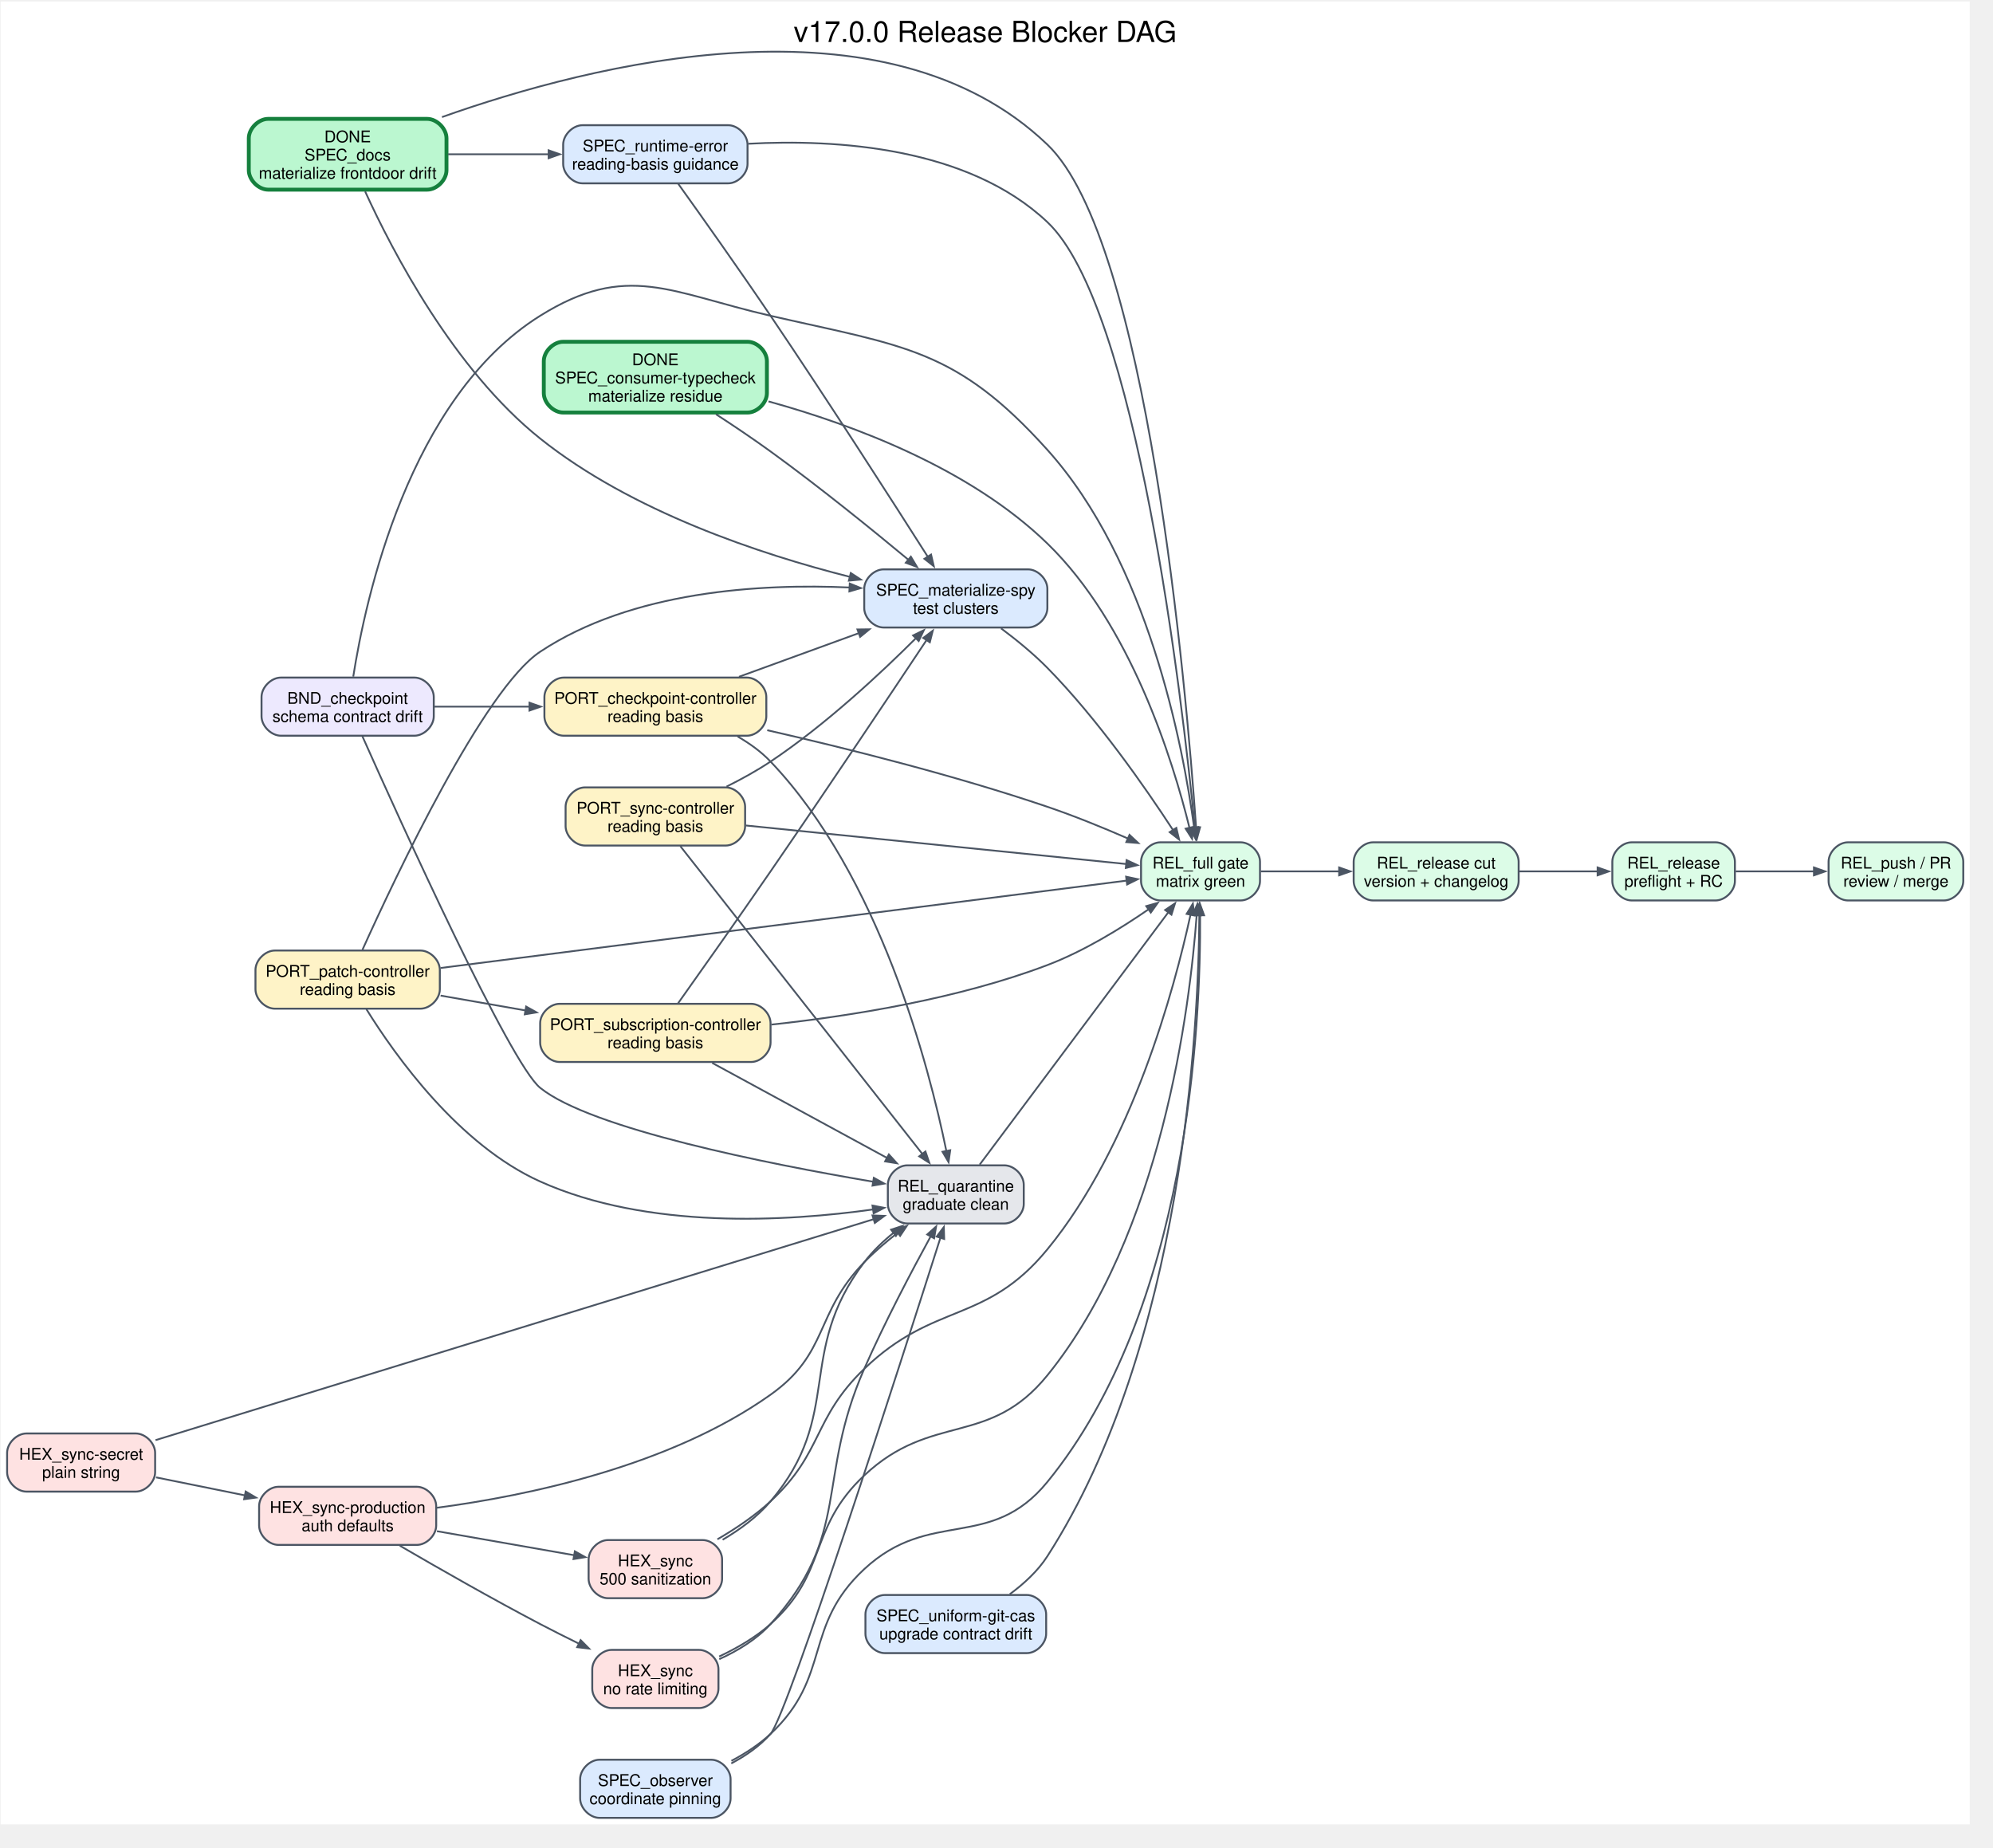
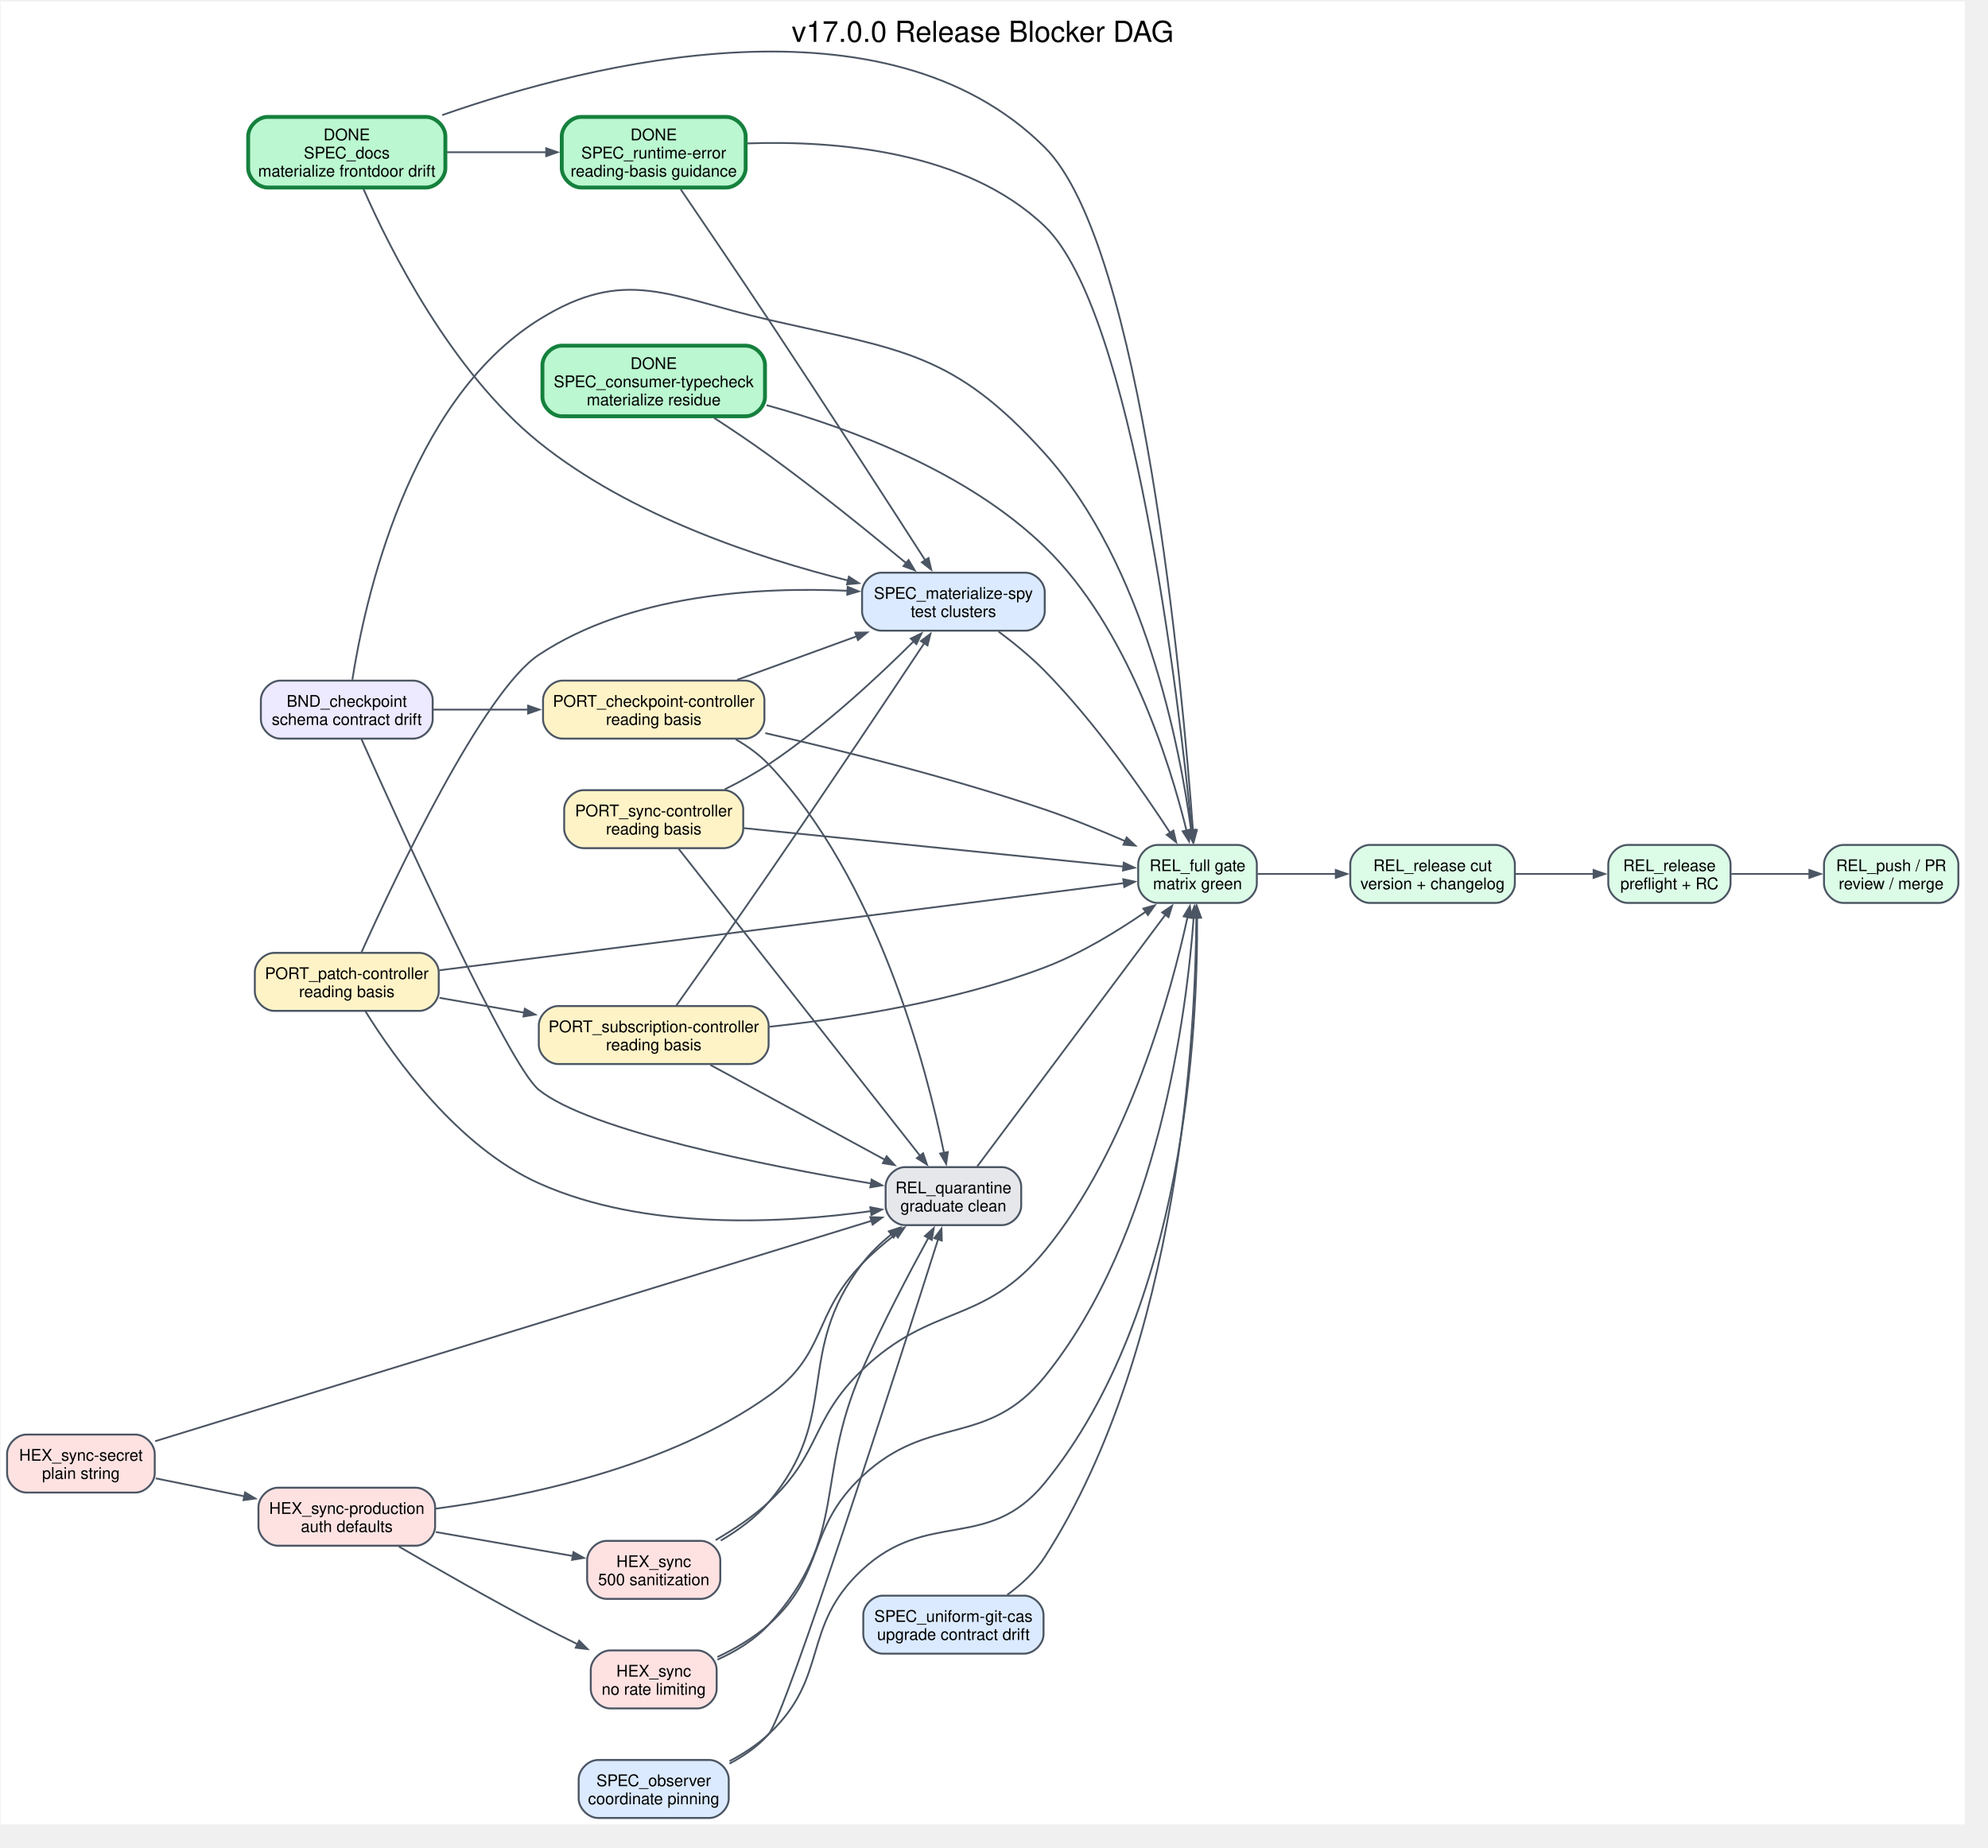
- <svg xmlns="http://www.w3.org/2000/svg" width="1248pt" height="1157pt" viewBox="14.00 14.00 1234.00 1143.00">
-   <g id="graph0" class="graph" transform="scale(1 1) rotate(0) translate(18.4 1139)">
-     <polygon fill="white" stroke="none" points="-4,4 -4,-1124.6 1215.2,-1124.6 1215.2,4 -4,4" />
-     <text xml:space="preserve" text-anchor="middle" x="605.6" y="-1099.5" font-family="Helvetica,sans-Serif" font-size="18.00">v17.0.0 Release Blocker DAG</text>
+ <svg xmlns="http://www.w3.org/2000/svg" width="1248pt" height="1160pt" viewBox="14.00 14.00 1234.00 1146.00">
+   <g id="graph0" class="graph" transform="scale(1 1) rotate(0) translate(18.4 1141.99)">
+     <polygon fill="white" stroke="none" points="-4,4 -4,-1127.59 1215.2,-1127.59 1215.2,4 -4,4" />
+     <text xml:space="preserve" text-anchor="middle" x="605.6" y="-1102.49" font-family="Helvetica,sans-Serif" font-size="18.00">v17.0.0 Release Blocker DAG</text>
    <g id="node1" class="node">
      <path fill="#bbf7d0" stroke="#15803d" stroke-width="2.4" d="M458.45,-913.91C458.45,-913.91 344.3,-913.91 344.3,-913.91 338.3,-913.91 332.3,-907.91 332.3,-901.91 332.3,-901.91 332.3,-882.09 332.3,-882.09 332.3,-876.09 338.3,-870.09 344.3,-870.09 344.3,-870.09 458.45,-870.09 458.45,-870.09 464.45,-870.09 470.45,-876.09 470.45,-882.09 470.45,-882.09 470.45,-901.91 470.45,-901.91 470.45,-907.91 464.45,-913.91 458.45,-913.91" />
      <text xml:space="preserve" text-anchor="middle" x="401.38" y="-899.38" font-family="Helvetica,sans-Serif" font-size="10.00">DONE</text>
      <text xml:space="preserve" text-anchor="middle" x="401.38" y="-888.12" font-family="Helvetica,sans-Serif" font-size="10.00">SPEC_consumer-typecheck</text>
      <text xml:space="preserve" text-anchor="middle" x="401.38" y="-876.88" font-family="Helvetica,sans-Serif" font-size="10.00">materialize residue</text>
    </g>
    <g id="node9" class="node">
      <path fill="#dbeafe" stroke="#4b5563" stroke-width="1.2" d="M632.1,-773C632.1,-773 542.7,-773 542.7,-773 536.7,-773 530.7,-767 530.7,-761 530.7,-761 530.7,-749 530.7,-749 530.7,-743 536.7,-737 542.7,-737 542.7,-737 632.1,-737 632.1,-737 638.1,-737 644.1,-743 644.1,-749 644.1,-749 644.1,-761 644.1,-761 644.1,-767 638.1,-773 632.1,-773" />
      <text xml:space="preserve" text-anchor="middle" x="587.4" y="-756.75" font-family="Helvetica,sans-Serif" font-size="10.00">SPEC_materialize-spy</text>
      <text xml:space="preserve" text-anchor="middle" x="587.4" y="-745.5" font-family="Helvetica,sans-Serif" font-size="10.00">test clusters</text>
    </g>
    <g id="edge4" class="edge">
      <path fill="none" stroke="#4b5563" stroke-width="1.1" d="M438.96,-869.01C449.96,-861.85 461.95,-853.79 472.7,-846 502.7,-824.26 535.61,-797.59 558.27,-778.76" />
      <polygon fill="#4b5563" stroke="#4b5563" stroke-width="1.1" points="559.58,-780.86 563.39,-774.49 556.44,-777.09 559.58,-780.86" />
    </g>
    <g id="node17" class="node">
      <path fill="#dcfce7" stroke="#4b5563" stroke-width="1.2" d="M763.75,-604C763.75,-604 714.1,-604 714.1,-604 708.1,-604 702.1,-598 702.1,-592 702.1,-592 702.1,-580 702.1,-580 702.1,-574 708.1,-568 714.1,-568 714.1,-568 763.75,-568 763.75,-568 769.75,-568 775.75,-574 775.75,-580 775.75,-580 775.75,-592 775.75,-592 775.75,-598 769.75,-604 763.75,-604" />
      <text xml:space="preserve" text-anchor="middle" x="738.93" y="-587.75" font-family="Helvetica,sans-Serif" font-size="10.00">REL_full gate</text>
      <text xml:space="preserve" text-anchor="middle" x="738.93" y="-576.5" font-family="Helvetica,sans-Serif" font-size="10.00">matrix green</text>
    </g>
    <g id="edge24" class="edge">
      <path fill="none" stroke="#4b5563" stroke-width="1.1" d="M471.44,-876.98C524.4,-862.36 596.3,-835.38 644.1,-789 695.58,-739.04 721.63,-655.45 732.13,-612.8" />
      <polygon fill="#4b5563" stroke="#4b5563" stroke-width="1.1" points="734.46,-613.59 733.7,-606.21 729.7,-612.45 734.46,-613.59" />
    </g>
    <g id="node2" class="node">
-       <path fill="#bbf7d0" stroke="#15803d" stroke-width="2.4" d="M260.05,-1051.91C260.05,-1051.91 161.65,-1051.91 161.65,-1051.91 155.65,-1051.91 149.65,-1045.91 149.65,-1039.91 149.65,-1039.91 149.65,-1020.09 149.65,-1020.09 149.65,-1014.09 155.65,-1008.09 161.65,-1008.09 161.65,-1008.09 260.05,-1008.09 260.05,-1008.09 266.05,-1008.09 272.05,-1014.09 272.05,-1020.09 272.05,-1020.09 272.05,-1039.91 272.05,-1039.91 272.05,-1045.91 266.05,-1051.91 260.05,-1051.91" />
-       <text xml:space="preserve" text-anchor="middle" x="210.85" y="-1037.38" font-family="Helvetica,sans-Serif" font-size="10.00">DONE</text>
-       <text xml:space="preserve" text-anchor="middle" x="210.85" y="-1026.12" font-family="Helvetica,sans-Serif" font-size="10.00">SPEC_docs</text>
-       <text xml:space="preserve" text-anchor="middle" x="210.85" y="-1014.88" font-family="Helvetica,sans-Serif" font-size="10.00">materialize frontdoor drift</text>
+       <path fill="#bbf7d0" stroke="#15803d" stroke-width="2.4" d="M260.05,-1055.91C260.05,-1055.91 161.65,-1055.91 161.65,-1055.91 155.65,-1055.91 149.65,-1049.91 149.65,-1043.91 149.65,-1043.91 149.65,-1024.09 149.65,-1024.09 149.65,-1018.09 155.65,-1012.09 161.65,-1012.09 161.65,-1012.09 260.05,-1012.09 260.05,-1012.09 266.05,-1012.09 272.05,-1018.09 272.05,-1024.09 272.05,-1024.09 272.05,-1043.91 272.05,-1043.91 272.05,-1049.91 266.05,-1055.91 260.05,-1055.91" />
+       <text xml:space="preserve" text-anchor="middle" x="210.85" y="-1041.38" font-family="Helvetica,sans-Serif" font-size="10.00">DONE</text>
+       <text xml:space="preserve" text-anchor="middle" x="210.85" y="-1030.12" font-family="Helvetica,sans-Serif" font-size="10.00">SPEC_docs</text>
+       <text xml:space="preserve" text-anchor="middle" x="210.85" y="-1018.88" font-family="Helvetica,sans-Serif" font-size="10.00">materialize frontdoor drift</text>
    </g>
    <g id="node3" class="node">
-       <path fill="#dbeafe" stroke="#4b5563" stroke-width="1.2" d="M446.45,-1048C446.45,-1048 356.3,-1048 356.3,-1048 350.3,-1048 344.3,-1042 344.3,-1036 344.3,-1036 344.3,-1024 344.3,-1024 344.3,-1018 350.3,-1012 356.3,-1012 356.3,-1012 446.45,-1012 446.45,-1012 452.45,-1012 458.45,-1018 458.45,-1024 458.45,-1024 458.45,-1036 458.45,-1036 458.45,-1042 452.45,-1048 446.45,-1048" />
-       <text xml:space="preserve" text-anchor="middle" x="401.38" y="-1031.75" font-family="Helvetica,sans-Serif" font-size="10.00">SPEC_runtime-error</text>
-       <text xml:space="preserve" text-anchor="middle" x="401.38" y="-1020.5" font-family="Helvetica,sans-Serif" font-size="10.00">reading-basis guidance</text>
+       <path fill="#bbf7d0" stroke="#15803d" stroke-width="2.4" d="M446.45,-1055.91C446.45,-1055.91 356.3,-1055.91 356.3,-1055.91 350.3,-1055.91 344.3,-1049.91 344.3,-1043.91 344.3,-1043.91 344.3,-1024.09 344.3,-1024.09 344.3,-1018.09 350.3,-1012.09 356.3,-1012.09 356.3,-1012.09 446.45,-1012.09 446.45,-1012.09 452.45,-1012.09 458.45,-1018.09 458.45,-1024.09 458.45,-1024.09 458.45,-1043.91 458.45,-1043.91 458.45,-1049.91 452.45,-1055.91 446.45,-1055.91" />
+       <text xml:space="preserve" text-anchor="middle" x="401.38" y="-1041.38" font-family="Helvetica,sans-Serif" font-size="10.00">DONE</text>
+       <text xml:space="preserve" text-anchor="middle" x="401.38" y="-1030.12" font-family="Helvetica,sans-Serif" font-size="10.00">SPEC_runtime-error</text>
+       <text xml:space="preserve" text-anchor="middle" x="401.38" y="-1018.88" font-family="Helvetica,sans-Serif" font-size="10.00">reading-basis guidance</text>
    </g>
    <g id="edge1" class="edge">
-       <path fill="none" stroke="#4b5563" stroke-width="1.1" d="M273.06,-1030C293,-1030 315.21,-1030 335.42,-1030" />
-       <polygon fill="#4b5563" stroke="#4b5563" stroke-width="1.1" points="335.28,-1032.45 342.28,-1030 335.28,-1027.55 335.28,-1032.45" />
+       <path fill="none" stroke="#4b5563" stroke-width="1.1" d="M273.06,-1034C292.81,-1034 314.79,-1034 334.84,-1034" />
+       <polygon fill="#4b5563" stroke="#4b5563" stroke-width="1.1" points="334.64,-1036.45 341.64,-1034 334.64,-1031.55 334.64,-1036.45" />
    </g>
    <g id="edge5" class="edge">
-       <path fill="none" stroke="#4b5563" stroke-width="1.1" d="M221.67,-1007C238.6,-969.88 276.7,-896.61 330.05,-854 386.69,-808.76 466.41,-782.34 521.85,-768.35" />
-       <polygon fill="#4b5563" stroke="#4b5563" stroke-width="1.1" points="522.37,-770.74 528.57,-766.69 521.19,-765.99 522.37,-770.74" />
+       <path fill="none" stroke="#4b5563" stroke-width="1.1" d="M221.26,-1011.09C237.86,-973.31 275.8,-897.8 330.05,-854 386.55,-808.39 466.47,-782.02 521.99,-768.14" />
+       <polygon fill="#4b5563" stroke="#4b5563" stroke-width="1.1" points="522.51,-770.53 528.73,-766.49 521.35,-765.77 522.51,-770.53" />
    </g>
    <g id="edge25" class="edge">
-       <path fill="none" stroke="#4b5563" stroke-width="1.1" d="M269.26,-1053.02C361.75,-1085.87 543.53,-1132.27 644.1,-1036 705.9,-976.84 730,-701.11 736.19,-613.09" />
-       <polygon fill="#4b5563" stroke="#4b5563" stroke-width="1.1" points="738.64,-613.28 736.67,-606.12 733.75,-612.94 738.64,-613.28" />
+       <path fill="none" stroke="#4b5563" stroke-width="1.1" d="M270.08,-1057.04C363.32,-1089.66 545.62,-1135.12 644.1,-1037 704.84,-976.49 729.65,-700.97 736.11,-613.05" />
+       <polygon fill="#4b5563" stroke="#4b5563" stroke-width="1.1" points="738.55,-613.26 736.61,-606.1 733.66,-612.9 738.55,-613.26" />
    </g>
    <g id="edge6" class="edge">
-       <path fill="none" stroke="#4b5563" stroke-width="1.1" d="M415.54,-1011.71C429.83,-991.77 453.2,-958.84 472.7,-930 508.17,-877.54 548.21,-815.14 570.04,-780.83" />
-       <polygon fill="#4b5563" stroke="#4b5563" stroke-width="1.1" points="572.09,-782.17 573.78,-774.94 567.96,-779.54 572.09,-782.17" />
+       <path fill="none" stroke="#4b5563" stroke-width="1.1" d="M418.14,-1010.95C432.47,-989.93 454.15,-957.98 472.7,-930 507.69,-877.22 547.9,-814.94 569.89,-780.73" />
+       <polygon fill="#4b5563" stroke="#4b5563" stroke-width="1.1" points="571.94,-782.08 573.66,-774.87 567.82,-779.43 571.94,-782.08" />
    </g>
    <g id="edge26" class="edge">
-       <path fill="none" stroke="#4b5563" stroke-width="1.1" d="M458.98,-1036.51C513.54,-1039.44 594.86,-1034.5 644.1,-988 699.4,-935.78 727.5,-693.78 735.49,-612.62" />
-       <polygon fill="#4b5563" stroke="#4b5563" stroke-width="1.1" points="737.89,-613.26 736.12,-606.06 733.01,-612.79 737.89,-613.26" />
+       <path fill="none" stroke="#4b5563" stroke-width="1.1" d="M459.6,-1039.47C514.22,-1041.34 595.24,-1034.88 644.1,-988 698.98,-935.34 727.36,-693.63 735.45,-612.58" />
+       <polygon fill="#4b5563" stroke="#4b5563" stroke-width="1.1" points="737.85,-613.24 736.09,-606.03 732.97,-612.76 737.85,-613.24" />
    </g>
    <g id="node4" class="node">
      <path fill="#ede9fe" stroke="#4b5563" stroke-width="1.2" d="M252.18,-706C252.18,-706 169.53,-706 169.53,-706 163.53,-706 157.53,-700 157.53,-694 157.53,-694 157.53,-682 157.53,-682 157.53,-676 163.53,-670 169.53,-670 169.53,-670 252.18,-670 252.18,-670 258.18,-670 264.18,-676 264.18,-682 264.18,-682 264.18,-694 264.18,-694 264.18,-700 258.18,-706 252.18,-706" />
      <text xml:space="preserve" text-anchor="middle" x="210.85" y="-689.75" font-family="Helvetica,sans-Serif" font-size="10.00">BND_checkpoint</text>
      <text xml:space="preserve" text-anchor="middle" x="210.85" y="-678.5" font-family="Helvetica,sans-Serif" font-size="10.00">schema contract drift</text>
    </g>
    <g id="node6" class="node">
      <path fill="#fef3c7" stroke="#4b5563" stroke-width="1.2" d="M458.08,-706C458.08,-706 344.68,-706 344.68,-706 338.68,-706 332.68,-700 332.68,-694 332.68,-694 332.68,-682 332.68,-682 332.68,-676 338.68,-670 344.68,-670 344.68,-670 458.08,-670 458.08,-670 464.08,-670 470.08,-676 470.08,-682 470.08,-682 470.08,-694 470.08,-694 470.08,-700 464.08,-706 458.08,-706" />
      <text xml:space="preserve" text-anchor="middle" x="401.38" y="-689.75" font-family="Helvetica,sans-Serif" font-size="10.00">PORT_checkpoint-controller</text>
      <text xml:space="preserve" text-anchor="middle" x="401.38" y="-678.5" font-family="Helvetica,sans-Serif" font-size="10.00">reading basis</text>
    </g>
    <g id="edge2" class="edge">
      <path fill="none" stroke="#4b5563" stroke-width="1.1" d="M264.62,-688C282.92,-688 303.82,-688 323.66,-688" />
      <polygon fill="#4b5563" stroke="#4b5563" stroke-width="1.1" points="323.42,-690.45 330.42,-688 323.41,-685.55 323.42,-690.45" />
    </g>
    <g id="node16" class="node">
      <path fill="#e5e7eb" stroke="#4b5563" stroke-width="1.2" d="M617.48,-404C617.48,-404 557.33,-404 557.33,-404 551.33,-404 545.33,-398 545.33,-392 545.33,-392 545.33,-380 545.33,-380 545.33,-374 551.33,-368 557.33,-368 557.33,-368 617.48,-368 617.48,-368 623.48,-368 629.48,-374 629.48,-380 629.48,-380 629.48,-392 629.48,-392 629.48,-398 623.48,-404 617.48,-404" />
      <text xml:space="preserve" text-anchor="middle" x="587.4" y="-387.75" font-family="Helvetica,sans-Serif" font-size="10.00">REL_quarantine</text>
      <text xml:space="preserve" text-anchor="middle" x="587.4" y="-376.5" font-family="Helvetica,sans-Serif" font-size="10.00">graduate clean</text>
    </g>
    <g id="edge14" class="edge">
      <path fill="none" stroke="#4b5563" stroke-width="1.1" d="M219.95,-669.72C243.46,-616.95 311.29,-467.15 330.05,-452 361.53,-426.58 471,-404.9 536.27,-393.85" />
      <polygon fill="#4b5563" stroke="#4b5563" stroke-width="1.1" points="536.64,-396.27 543.14,-392.7 535.83,-391.44 536.64,-396.27" />
    </g>
    <g id="edge27" class="edge">
      <path fill="none" stroke="#4b5563" stroke-width="1.1" d="M214.32,-706.59C221.73,-753.98 248.55,-879.1 330.05,-930 383.83,-963.58 410.9,-944.17 472.7,-930 555.2,-911.08 587.5,-909.93 644.1,-847 706.35,-777.79 728.09,-664.27 735,-612.83" />
      <polygon fill="#4b5563" stroke="#4b5563" stroke-width="1.1" points="737.39,-613.45 735.85,-606.2 732.53,-612.83 737.39,-613.45" />
    </g>
    <g id="node5" class="node">
      <path fill="#fef3c7" stroke="#4b5563" stroke-width="1.2" d="M255.93,-537C255.93,-537 165.78,-537 165.78,-537 159.78,-537 153.78,-531 153.78,-525 153.78,-525 153.78,-513 153.78,-513 153.78,-507 159.78,-501 165.78,-501 165.78,-501 255.93,-501 255.93,-501 261.93,-501 267.93,-507 267.93,-513 267.93,-513 267.93,-525 267.93,-525 267.93,-531 261.93,-537 255.93,-537" />
      <text xml:space="preserve" text-anchor="middle" x="210.85" y="-520.75" font-family="Helvetica,sans-Serif" font-size="10.00">PORT_patch-controller</text>
      <text xml:space="preserve" text-anchor="middle" x="210.85" y="-509.5" font-family="Helvetica,sans-Serif" font-size="10.00">reading basis</text>
    </g>
    <g id="node7" class="node">
      <path fill="#fef3c7" stroke="#4b5563" stroke-width="1.2" d="M460.7,-504C460.7,-504 342.05,-504 342.05,-504 336.05,-504 330.05,-498 330.05,-492 330.05,-492 330.05,-480 330.05,-480 330.05,-474 336.05,-468 342.05,-468 342.05,-468 460.7,-468 460.7,-468 466.7,-468 472.7,-474 472.7,-480 472.7,-480 472.7,-492 472.7,-492 472.7,-498 466.7,-504 460.7,-504" />
      <text xml:space="preserve" text-anchor="middle" x="401.38" y="-487.75" font-family="Helvetica,sans-Serif" font-size="10.00">PORT_subscription-controller</text>
      <text xml:space="preserve" text-anchor="middle" x="401.38" y="-476.5" font-family="Helvetica,sans-Serif" font-size="10.00">reading basis</text>
    </g>
    <g id="edge3" class="edge">
      <path fill="none" stroke="#4b5563" stroke-width="1.1" d="M268.41,-509.1C285.06,-506.18 303.59,-502.94 321.37,-499.83" />
      <polygon fill="#4b5563" stroke="#4b5563" stroke-width="1.1" points="321.36,-502.32 327.84,-498.7 320.52,-497.49 321.36,-502.32" />
    </g>
    <g id="edge7" class="edge">
      <path fill="none" stroke="#4b5563" stroke-width="1.1" d="M220.06,-537.54C240.64,-583.18 295.3,-698.95 330.05,-722 386.87,-759.69 466.55,-764.27 521.94,-761.76" />
      <polygon fill="#4b5563" stroke="#4b5563" stroke-width="1.1" points="521.74,-764.22 528.61,-761.41 521.49,-759.33 521.74,-764.22" />
    </g>
    <g id="edge15" class="edge">
      <path fill="none" stroke="#4b5563" stroke-width="1.1" d="M222.45,-500.71C240.37,-471.84 279.65,-416.65 330.05,-394 396.55,-364.12 482.86,-369.19 536.43,-376.73" />
      <polygon fill="#4b5563" stroke="#4b5563" stroke-width="1.1" points="535.8,-379.11 543.09,-377.71 536.52,-374.26 535.8,-379.11" />
    </g>
    <g id="edge28" class="edge">
      <path fill="none" stroke="#4b5563" stroke-width="1.1" d="M268.4,-526.2C373.65,-539.61 597.59,-568.13 693.17,-580.3" />
      <polygon fill="#4b5563" stroke="#4b5563" stroke-width="1.1" points="692.84,-582.73 700.09,-581.18 693.46,-577.87 692.84,-582.73" />
    </g>
    <g id="edge8" class="edge">
      <path fill="none" stroke="#4b5563" stroke-width="1.1" d="M453.15,-706.49C476.18,-714.87 503.57,-724.84 527.5,-733.56" />
      <polygon fill="#4b5563" stroke="#4b5563" stroke-width="1.1" points="526.49,-735.8 533.91,-735.89 528.17,-731.19 526.49,-735.8" />
    </g>
    <g id="edge16" class="edge">
      <path fill="none" stroke="#4b5563" stroke-width="1.1" d="M452.33,-669.51C459.79,-665.22 466.9,-660.09 472.7,-654 540.4,-582.89 570.83,-465.38 581.56,-412.84" />
      <polygon fill="#4b5563" stroke="#4b5563" stroke-width="1.1" points="583.96,-413.37 582.91,-406.02 579.15,-412.42 583.96,-413.37" />
    </g>
    <g id="edge29" class="edge">
      <path fill="none" stroke="#4b5563" stroke-width="1.1" d="M470.65,-673.41C519.51,-662.26 586.56,-645.52 644.1,-626 660.66,-620.38 678.42,-613.14 693.97,-606.37" />
      <polygon fill="#4b5563" stroke="#4b5563" stroke-width="1.1" points="694.95,-608.62 700.36,-603.56 692.97,-604.14 694.95,-608.62" />
    </g>
    <g id="edge9" class="edge">
      <path fill="none" stroke="#4b5563" stroke-width="1.1" d="M415.45,-504.35C429.66,-524.35 452.97,-557.32 472.7,-586 507.45,-636.52 547.29,-696.13 569.38,-729.34" />
      <polygon fill="#4b5563" stroke="#4b5563" stroke-width="1.1" points="567.24,-730.55 573.15,-735.02 571.32,-727.84 567.24,-730.55" />
    </g>
    <g id="edge17" class="edge">
      <path fill="none" stroke="#4b5563" stroke-width="1.1" d="M436.56,-467.43C467.16,-450.8 512.11,-426.37 544.79,-408.61" />
      <polygon fill="#4b5563" stroke="#4b5563" stroke-width="1.1" points="545.96,-410.77 550.94,-405.27 543.62,-406.46 545.96,-410.77" />
    </g>
    <g id="edge30" class="edge">
      <path fill="none" stroke="#4b5563" stroke-width="1.1" d="M473.28,-491.16C522.48,-496.45 588.85,-507.02 644.1,-528 666.54,-536.52 689.5,-550.6 707.1,-562.76" />
      <polygon fill="#4b5563" stroke="#4b5563" stroke-width="1.1" points="705.31,-564.5 712.44,-566.52 708.13,-560.49 705.31,-564.5" />
    </g>
    <g id="node8" class="node">
      <path fill="#fef3c7" stroke="#4b5563" stroke-width="1.2" d="M444.95,-638C444.95,-638 357.8,-638 357.8,-638 351.8,-638 345.8,-632 345.8,-626 345.8,-626 345.8,-614 345.8,-614 345.8,-608 351.8,-602 357.8,-602 357.8,-602 444.95,-602 444.95,-602 450.95,-602 456.95,-608 456.95,-614 456.95,-614 456.95,-626 456.95,-626 456.95,-632 450.95,-638 444.95,-638" />
      <text xml:space="preserve" text-anchor="middle" x="401.38" y="-621.75" font-family="Helvetica,sans-Serif" font-size="10.00">PORT_sync-controller</text>
      <text xml:space="preserve" text-anchor="middle" x="401.38" y="-610.5" font-family="Helvetica,sans-Serif" font-size="10.00">reading basis</text>
    </g>
    <g id="edge10" class="edge">
      <path fill="none" stroke="#4b5563" stroke-width="1.1" d="M445.44,-638.49C454.7,-643.1 464.24,-648.36 472.7,-654 506.63,-676.64 541.01,-708.73 562.95,-730.62" />
      <polygon fill="#4b5563" stroke="#4b5563" stroke-width="1.1" points="560.95,-732.09 567.62,-735.33 564.43,-728.64 560.95,-732.09" />
    </g>
    <g id="edge18" class="edge">
      <path fill="none" stroke="#4b5563" stroke-width="1.1" d="M416.82,-601.64C449.6,-559.95 529.7,-458.1 566.87,-410.84" />
      <polygon fill="#4b5563" stroke="#4b5563" stroke-width="1.1" points="568.6,-412.6 571,-405.58 564.74,-409.57 568.6,-412.6" />
    </g>
    <g id="edge31" class="edge">
      <path fill="none" stroke="#4b5563" stroke-width="1.1" d="M457.41,-614.42C523.29,-607.75 632.34,-596.7 693.25,-590.53" />
      <polygon fill="#4b5563" stroke="#4b5563" stroke-width="1.1" points="693.14,-593 699.86,-589.86 692.65,-588.13 693.14,-593" />
    </g>
    <g id="edge32" class="edge">
      <path fill="none" stroke="#4b5563" stroke-width="1.1" d="M615.42,-736.48C624.96,-729.35 635.45,-720.8 644.1,-712 675.2,-680.35 704.67,-638.04 722.02,-611.4" />
      <polygon fill="#4b5563" stroke="#4b5563" stroke-width="1.1" points="723.94,-612.93 725.68,-605.72 719.82,-610.28 723.94,-612.93" />
    </g>
    <g id="node10" class="node">
      <path fill="#dbeafe" stroke="#4b5563" stroke-width="1.2" d="M435.95,-36C435.95,-36 366.8,-36 366.8,-36 360.8,-36 354.8,-30 354.8,-24 354.8,-24 354.8,-12 354.8,-12 354.8,-6 360.8,0 366.8,0 366.8,0 435.95,0 435.95,0 441.95,0 447.95,-6 447.95,-12 447.95,-12 447.95,-24 447.95,-24 447.95,-30 441.95,-36 435.95,-36" />
      <text xml:space="preserve" text-anchor="middle" x="401.38" y="-19.75" font-family="Helvetica,sans-Serif" font-size="10.00">SPEC_observer</text>
      <text xml:space="preserve" text-anchor="middle" x="401.38" y="-8.5" font-family="Helvetica,sans-Serif" font-size="10.00">coordinate pinning</text>
    </g>
    <g id="edge19" class="edge">
      <path fill="none" stroke="#4b5563" stroke-width="1.1" d="M448.39,-33.72C457.37,-38.47 466.05,-44.48 472.7,-52 483.4,-64.09 553.58,-282.78 578.02,-359.59" />
      <polygon fill="#4b5563" stroke="#4b5563" stroke-width="1.1" points="575.55,-359.89 580,-365.82 580.22,-358.41 575.55,-359.89" />
    </g>
    <g id="edge33" class="edge">
      <path fill="none" stroke="#4b5563" stroke-width="1.1" d="M448.46,-35.3C457.13,-39.88 465.67,-45.42 472.7,-52 510.78,-87.63 492.51,-118.49 530.7,-154 571.58,-192.01 608.79,-164.76 644.1,-208 731.49,-315.01 739.15,-492 738.68,-559.09" />
      <polygon fill="#4b5563" stroke="#4b5563" stroke-width="1.1" points="736.24,-558.75 738.6,-565.78 741.14,-558.82 736.24,-558.75" />
    </g>
    <g id="node11" class="node">
      <path fill="#dbeafe" stroke="#4b5563" stroke-width="1.2" d="M631.35,-138C631.35,-138 543.45,-138 543.45,-138 537.45,-138 531.45,-132 531.45,-126 531.45,-126 531.45,-114 531.45,-114 531.45,-108 537.45,-102 543.45,-102 543.45,-102 631.35,-102 631.35,-102 637.35,-102 643.35,-108 643.35,-114 643.35,-114 643.35,-126 643.35,-126 643.35,-132 637.35,-138 631.35,-138" />
      <text xml:space="preserve" text-anchor="middle" x="587.4" y="-121.75" font-family="Helvetica,sans-Serif" font-size="10.00">SPEC_uniform-git-cas</text>
      <text xml:space="preserve" text-anchor="middle" x="587.4" y="-110.5" font-family="Helvetica,sans-Serif" font-size="10.00">upgrade contract drift</text>
    </g>
    <g id="edge34" class="edge">
      <path fill="none" stroke="#4b5563" stroke-width="1.1" d="M620.85,-138.51C629.57,-144.92 638.21,-152.83 644.1,-162 728.34,-293.07 737.72,-488.84 738.2,-559.43" />
      <polygon fill="#4b5563" stroke="#4b5563" stroke-width="1.1" points="735.75,-559.12 738.22,-566.12 740.65,-559.11 735.75,-559.12" />
    </g>
    <g id="node12" class="node">
      <path fill="#fee2e2" stroke="#4b5563" stroke-width="1.2" d="M79.65,-238C79.65,-238 12,-238 12,-238 6,-238 0,-232 0,-226 0,-226 0,-214 0,-214 0,-208 6,-202 12,-202 12,-202 79.65,-202 79.65,-202 85.65,-202 91.65,-208 91.65,-214 91.65,-214 91.65,-226 91.65,-226 91.65,-232 85.65,-238 79.65,-238" />
      <text xml:space="preserve" text-anchor="middle" x="45.83" y="-221.75" font-family="Helvetica,sans-Serif" font-size="10.00">HEX_sync-secret</text>
      <text xml:space="preserve" text-anchor="middle" x="45.83" y="-210.5" font-family="Helvetica,sans-Serif" font-size="10.00">plain string</text>
    </g>
    <g id="node13" class="node">
      <path fill="#fee2e2" stroke="#4b5563" stroke-width="1.2" d="M253.68,-205C253.68,-205 168.03,-205 168.03,-205 162.03,-205 156.03,-199 156.03,-193 156.03,-193 156.03,-181 156.03,-181 156.03,-175 162.03,-169 168.03,-169 168.03,-169 253.68,-169 253.68,-169 259.68,-169 265.68,-175 265.68,-181 265.68,-181 265.68,-193 265.68,-193 265.68,-199 259.68,-205 253.68,-205" />
      <text xml:space="preserve" text-anchor="middle" x="210.85" y="-188.75" font-family="Helvetica,sans-Serif" font-size="10.00">HEX_sync-production</text>
      <text xml:space="preserve" text-anchor="middle" x="210.85" y="-177.5" font-family="Helvetica,sans-Serif" font-size="10.00">auth defaults</text>
    </g>
    <g id="edge11" class="edge">
      <path fill="none" stroke="#4b5563" stroke-width="1.1" d="M92.24,-210.81C109.31,-207.35 129.04,-203.36 147.39,-199.64" />
      <polygon fill="#4b5563" stroke="#4b5563" stroke-width="1.1" points="147.71,-202.08 154.09,-198.29 146.74,-197.28 147.71,-202.08" />
    </g>
    <g id="edge20" class="edge">
      <path fill="none" stroke="#4b5563" stroke-width="1.1" d="M91.9,-233.87C192.02,-264.67 432.3,-338.59 536.64,-370.69" />
      <polygon fill="#4b5563" stroke="#4b5563" stroke-width="1.1" points="535.81,-373 543.22,-372.72 537.25,-368.32 535.81,-373" />
    </g>
    <g id="node14" class="node">
      <path fill="#fee2e2" stroke="#4b5563" stroke-width="1.2" d="M428.45,-104C428.45,-104 374.3,-104 374.3,-104 368.3,-104 362.3,-98 362.3,-92 362.3,-92 362.3,-80 362.3,-80 362.3,-74 368.3,-68 374.3,-68 374.3,-68 428.45,-68 428.45,-68 434.45,-68 440.45,-74 440.45,-80 440.45,-80 440.45,-92 440.45,-92 440.45,-98 434.45,-104 428.45,-104" />
      <text xml:space="preserve" text-anchor="middle" x="401.38" y="-87.75" font-family="Helvetica,sans-Serif" font-size="10.00">HEX_sync</text>
      <text xml:space="preserve" text-anchor="middle" x="401.38" y="-76.5" font-family="Helvetica,sans-Serif" font-size="10.00">no rate limiting</text>
    </g>
    <g id="edge12" class="edge">
      <path fill="none" stroke="#4b5563" stroke-width="1.1" d="M243.15,-168.52C266.8,-154.74 300.18,-135.67 330.05,-120 337.87,-115.9 346.25,-111.69 354.41,-107.69" />
      <polygon fill="#4b5563" stroke="#4b5563" stroke-width="1.1" points="355.11,-110.07 360.33,-104.81 352.96,-105.67 355.11,-110.07" />
    </g>
    <g id="node15" class="node">
      <path fill="#fee2e2" stroke="#4b5563" stroke-width="1.2" d="M430.7,-172C430.7,-172 372.05,-172 372.05,-172 366.05,-172 360.05,-166 360.05,-160 360.05,-160 360.05,-148 360.05,-148 360.05,-142 366.05,-136 372.05,-136 372.05,-136 430.7,-136 430.7,-136 436.7,-136 442.7,-142 442.7,-148 442.7,-148 442.7,-160 442.7,-160 442.7,-166 436.7,-172 430.7,-172" />
      <text xml:space="preserve" text-anchor="middle" x="401.38" y="-155.75" font-family="Helvetica,sans-Serif" font-size="10.00">HEX_sync</text>
      <text xml:space="preserve" text-anchor="middle" x="401.38" y="-144.5" font-family="Helvetica,sans-Serif" font-size="10.00">500 sanitization</text>
    </g>
    <g id="edge13" class="edge">
      <path fill="none" stroke="#4b5563" stroke-width="1.1" d="M266.13,-177.5C293.02,-172.79 325.25,-167.15 351.38,-162.58" />
      <polygon fill="#4b5563" stroke="#4b5563" stroke-width="1.1" points="351.53,-165.04 358,-161.42 350.68,-160.21 351.53,-165.04" />
    </g>
    <g id="edge21" class="edge">
      <path fill="none" stroke="#4b5563" stroke-width="1.1" d="M266.1,-192C322.27,-199.45 410.37,-217.73 472.7,-262 509.09,-287.85 499.62,-311.96 530.7,-344 537.03,-350.52 544.43,-356.83 551.73,-362.49" />
      <polygon fill="#4b5563" stroke="#4b5563" stroke-width="1.1" points="549.98,-364.24 557.05,-366.49 552.93,-360.32 549.98,-364.24" />
    </g>
    <g id="edge22" class="edge">
      <path fill="none" stroke="#4b5563" stroke-width="1.1" d="M440.94,-98.27C452.39,-103.46 464.14,-110.55 472.7,-120 522.93,-175.43 500.61,-209.52 530.7,-278 543.32,-306.73 560.08,-338.53 571.91,-360.14" />
      <polygon fill="#4b5563" stroke="#4b5563" stroke-width="1.1" points="569.7,-361.2 575.22,-366.15 573.99,-358.84 569.7,-361.2" />
    </g>
    <g id="edge35" class="edge">
      <path fill="none" stroke="#4b5563" stroke-width="1.1" d="M440.89,-99.92C451.95,-105.1 463.5,-111.78 472.7,-120 508.74,-152.21 495.48,-178.9 530.7,-212 572.56,-251.34 607.92,-229.38 644.1,-274 714.92,-361.34 732.33,-501.18 736.57,-559.31" />
      <polygon fill="#4b5563" stroke="#4b5563" stroke-width="1.1" points="734.1,-559.12 737.02,-565.94 738.99,-558.79 734.1,-559.12" />
    </g>
    <g id="edge23" class="edge">
      <path fill="none" stroke="#4b5563" stroke-width="1.1" d="M443.03,-172.19C453.77,-178.51 464.61,-186.45 472.7,-196 518.37,-249.9 487.99,-287.72 530.7,-344 535.81,-350.73 542.26,-356.91 548.96,-362.34" />
      <polygon fill="#4b5563" stroke="#4b5563" stroke-width="1.1" points="547.33,-364.18 554.37,-366.5 550.31,-360.29 547.33,-364.18" />
    </g>
    <g id="edge36" class="edge">
      <path fill="none" stroke="#4b5563" stroke-width="1.1" d="M439.8,-172.47C451.06,-179.02 462.99,-187.02 472.7,-196 505.46,-226.32 498.55,-247.03 530.7,-278 574.04,-319.75 605.93,-305.47 644.1,-352 696.52,-415.9 722.65,-512.85 732.76,-559.32" />
      <polygon fill="#4b5563" stroke="#4b5563" stroke-width="1.1" points="730.33,-559.68 734.18,-566.03 735.13,-558.67 730.33,-559.68" />
    </g>
    <g id="edge37" class="edge">
      <path fill="none" stroke="#4b5563" stroke-width="1.1" d="M602.2,-404.46C629.07,-440.4 688.45,-519.83 718.99,-560.67" />
      <polygon fill="#4b5563" stroke="#4b5563" stroke-width="1.1" points="717.01,-562.11 723.16,-566.25 720.93,-559.18 717.01,-562.11" />
    </g>
    <g id="node18" class="node">
      <path fill="#dcfce7" stroke="#4b5563" stroke-width="1.2" d="M923.9,-604C923.9,-604 845.75,-604 845.75,-604 839.75,-604 833.75,-598 833.75,-592 833.75,-592 833.75,-580 833.75,-580 833.75,-574 839.75,-568 845.75,-568 845.75,-568 923.9,-568 923.9,-568 929.9,-568 935.9,-574 935.9,-580 935.9,-580 935.9,-592 935.9,-592 935.9,-598 929.9,-604 923.9,-604" />
      <text xml:space="preserve" text-anchor="middle" x="884.83" y="-587.75" font-family="Helvetica,sans-Serif" font-size="10.00">REL_release cut</text>
      <text xml:space="preserve" text-anchor="middle" x="884.83" y="-576.5" font-family="Helvetica,sans-Serif" font-size="10.00">version + changelog</text>
    </g>
    <g id="edge38" class="edge">
      <path fill="none" stroke="#4b5563" stroke-width="1.1" d="M776.24,-586C790.98,-586 808.4,-586 824.88,-586" />
      <polygon fill="#4b5563" stroke="#4b5563" stroke-width="1.1" points="824.73,-588.45 831.73,-586 824.73,-583.55 824.73,-588.45" />
    </g>
    <g id="node19" class="node">
      <path fill="#dcfce7" stroke="#4b5563" stroke-width="1.2" d="M1057.8,-604C1057.8,-604 1005.9,-604 1005.9,-604 999.9,-604 993.9,-598 993.9,-592 993.9,-592 993.9,-580 993.9,-580 993.9,-574 999.9,-568 1005.9,-568 1005.9,-568 1057.8,-568 1057.8,-568 1063.8,-568 1069.8,-574 1069.8,-580 1069.8,-580 1069.8,-592 1069.8,-592 1069.8,-598 1063.8,-604 1057.8,-604" />
      <text xml:space="preserve" text-anchor="middle" x="1031.85" y="-587.75" font-family="Helvetica,sans-Serif" font-size="10.00">REL_release</text>
      <text xml:space="preserve" text-anchor="middle" x="1031.85" y="-576.5" font-family="Helvetica,sans-Serif" font-size="10.00">preflight + RC</text>
    </g>
    <g id="edge39" class="edge">
      <path fill="none" stroke="#4b5563" stroke-width="1.1" d="M936.14,-586C952.02,-586 969.46,-586 985.01,-586" />
      <polygon fill="#4b5563" stroke="#4b5563" stroke-width="1.1" points="984.77,-588.45 991.77,-586 984.77,-583.55 984.77,-588.45" />
    </g>
    <g id="node20" class="node">
      <path fill="#dcfce7" stroke="#4b5563" stroke-width="1.2" d="M1199.2,-604C1199.2,-604 1139.8,-604 1139.8,-604 1133.8,-604 1127.8,-598 1127.8,-592 1127.8,-592 1127.8,-580 1127.8,-580 1127.8,-574 1133.8,-568 1139.8,-568 1139.8,-568 1199.2,-568 1199.2,-568 1205.2,-568 1211.2,-574 1211.2,-580 1211.2,-580 1211.2,-592 1211.2,-592 1211.2,-598 1205.2,-604 1199.2,-604" />
      <text xml:space="preserve" text-anchor="middle" x="1169.5" y="-587.75" font-family="Helvetica,sans-Serif" font-size="10.00">REL_push / PR</text>
      <text xml:space="preserve" text-anchor="middle" x="1169.5" y="-576.5" font-family="Helvetica,sans-Serif" font-size="10.00">review / merge</text>
    </g>
    <g id="edge40" class="edge">
      <path fill="none" stroke="#4b5563" stroke-width="1.1" d="M1070.28,-586C1085.37,-586 1102.99,-586 1119.11,-586" />
      <polygon fill="#4b5563" stroke="#4b5563" stroke-width="1.1" points="1118.72,-588.45 1125.72,-586 1118.72,-583.55 1118.72,-588.45" />
    </g>
  </g>
</svg>
